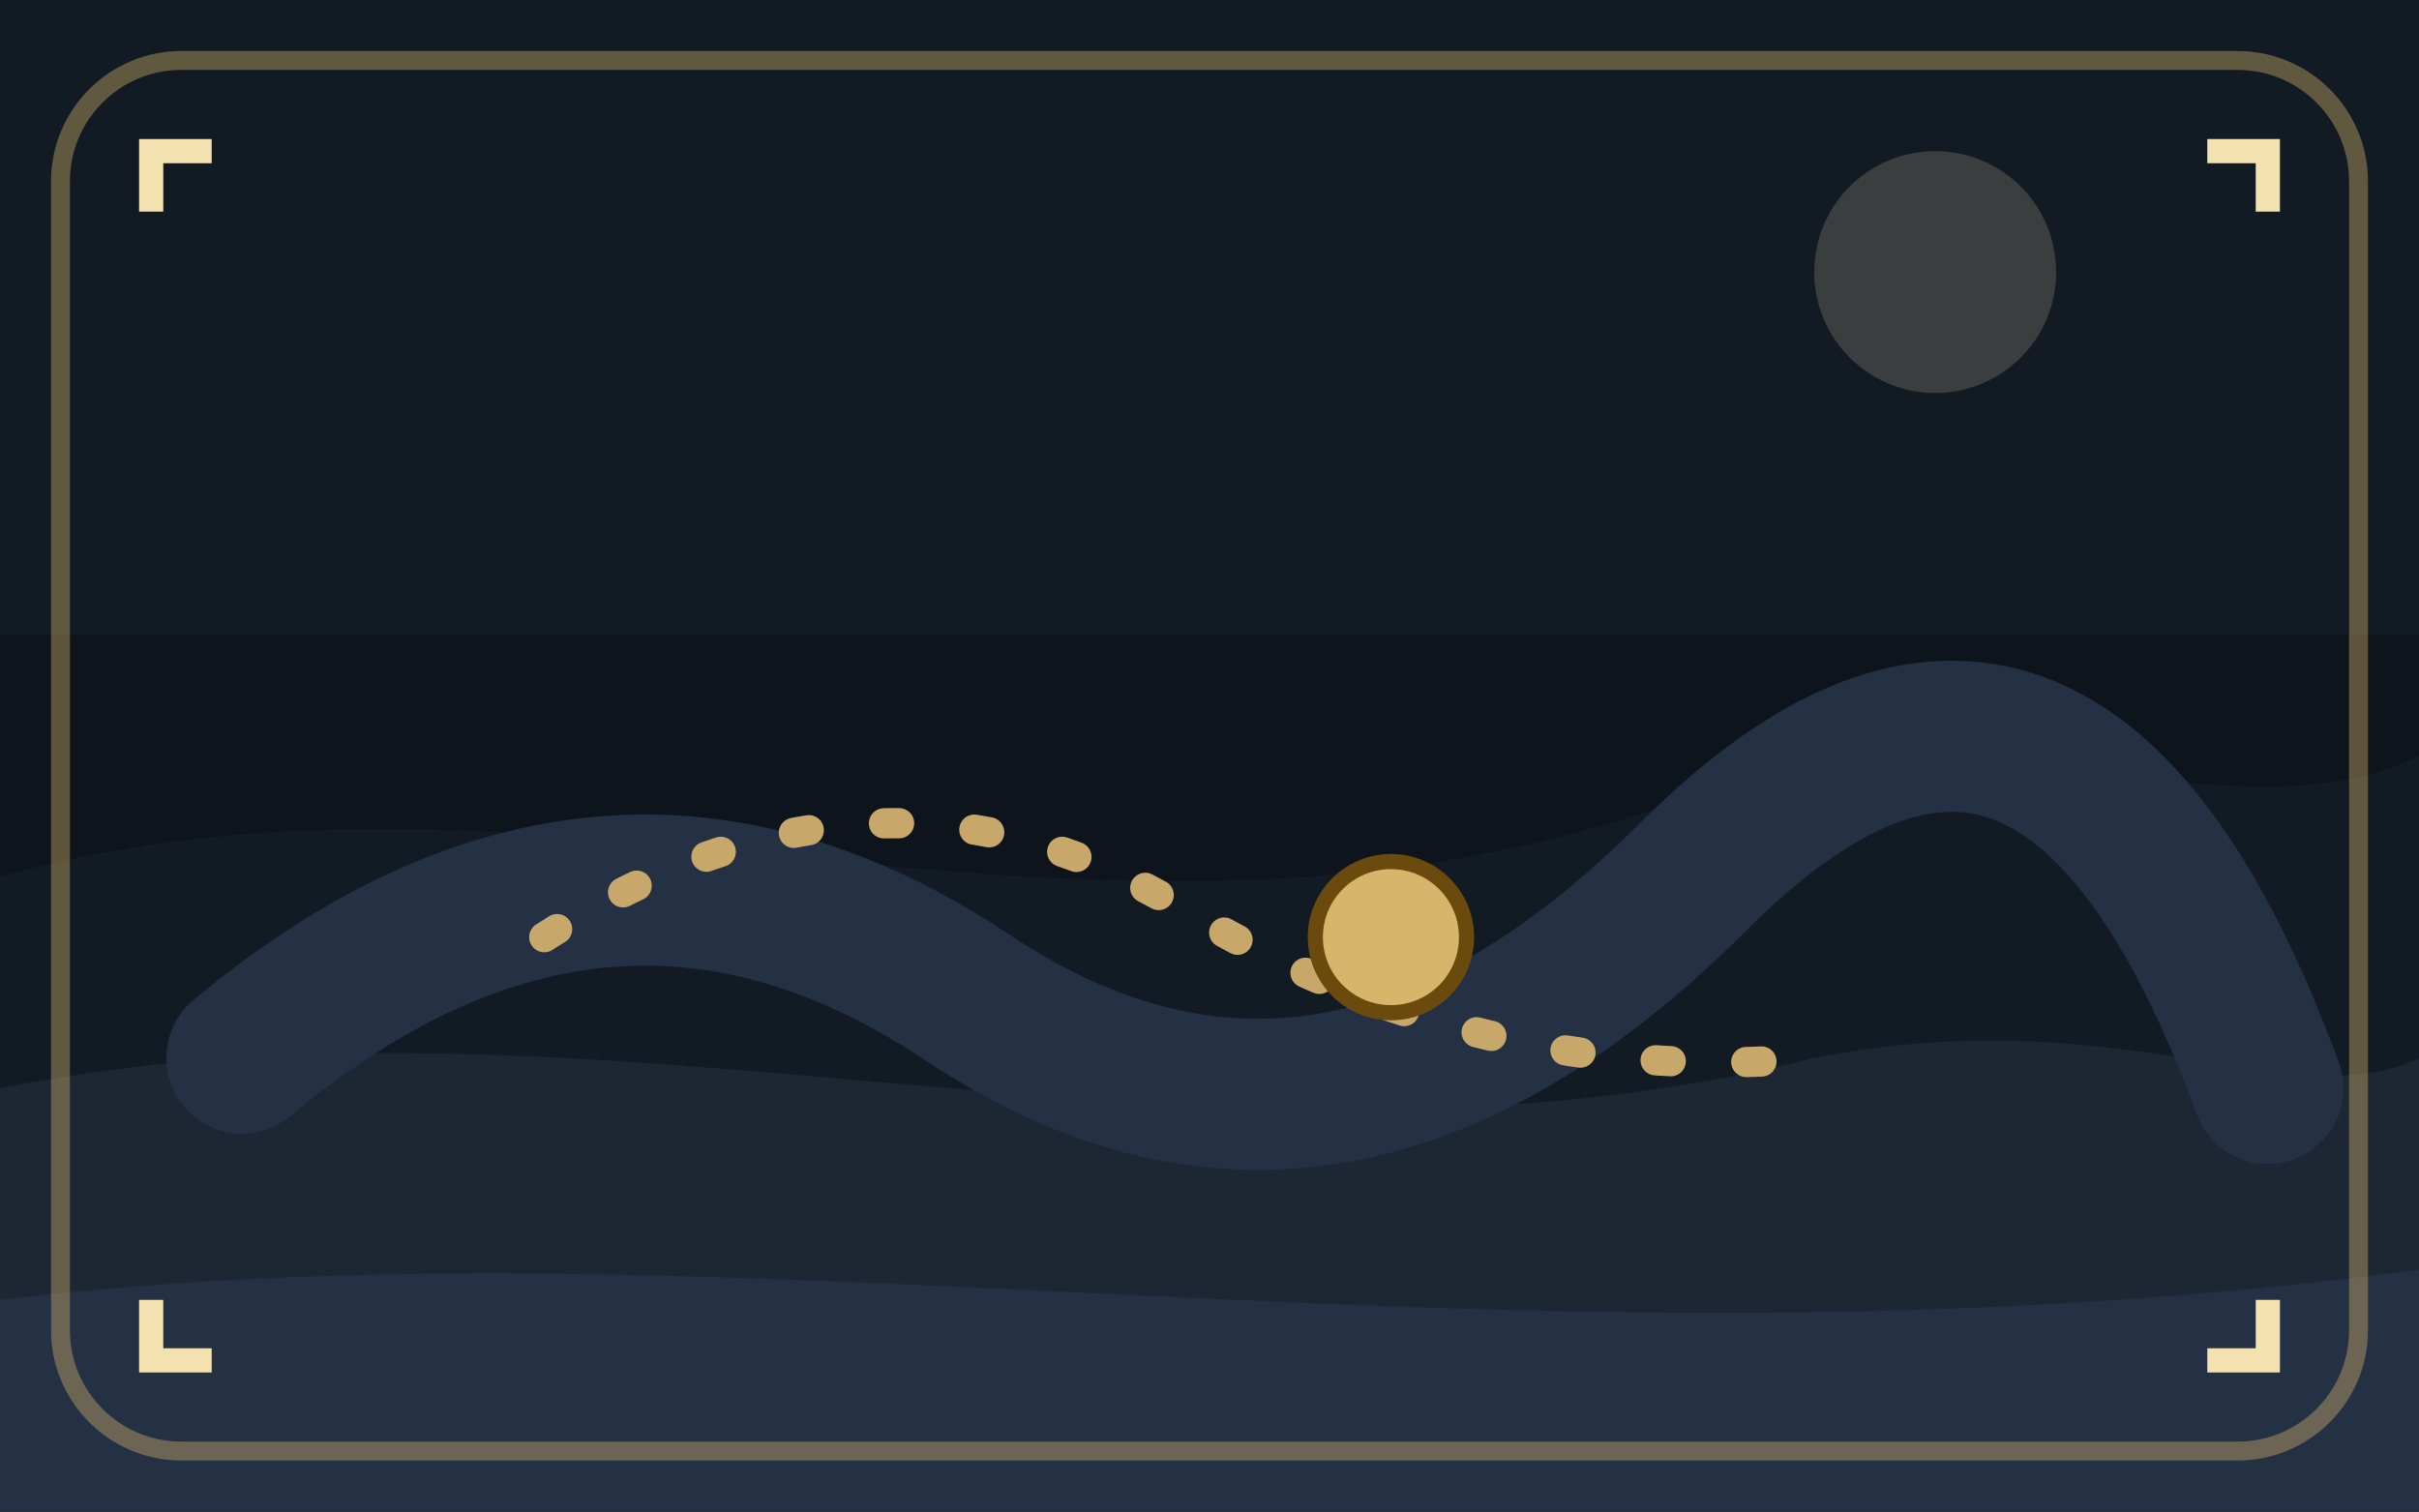
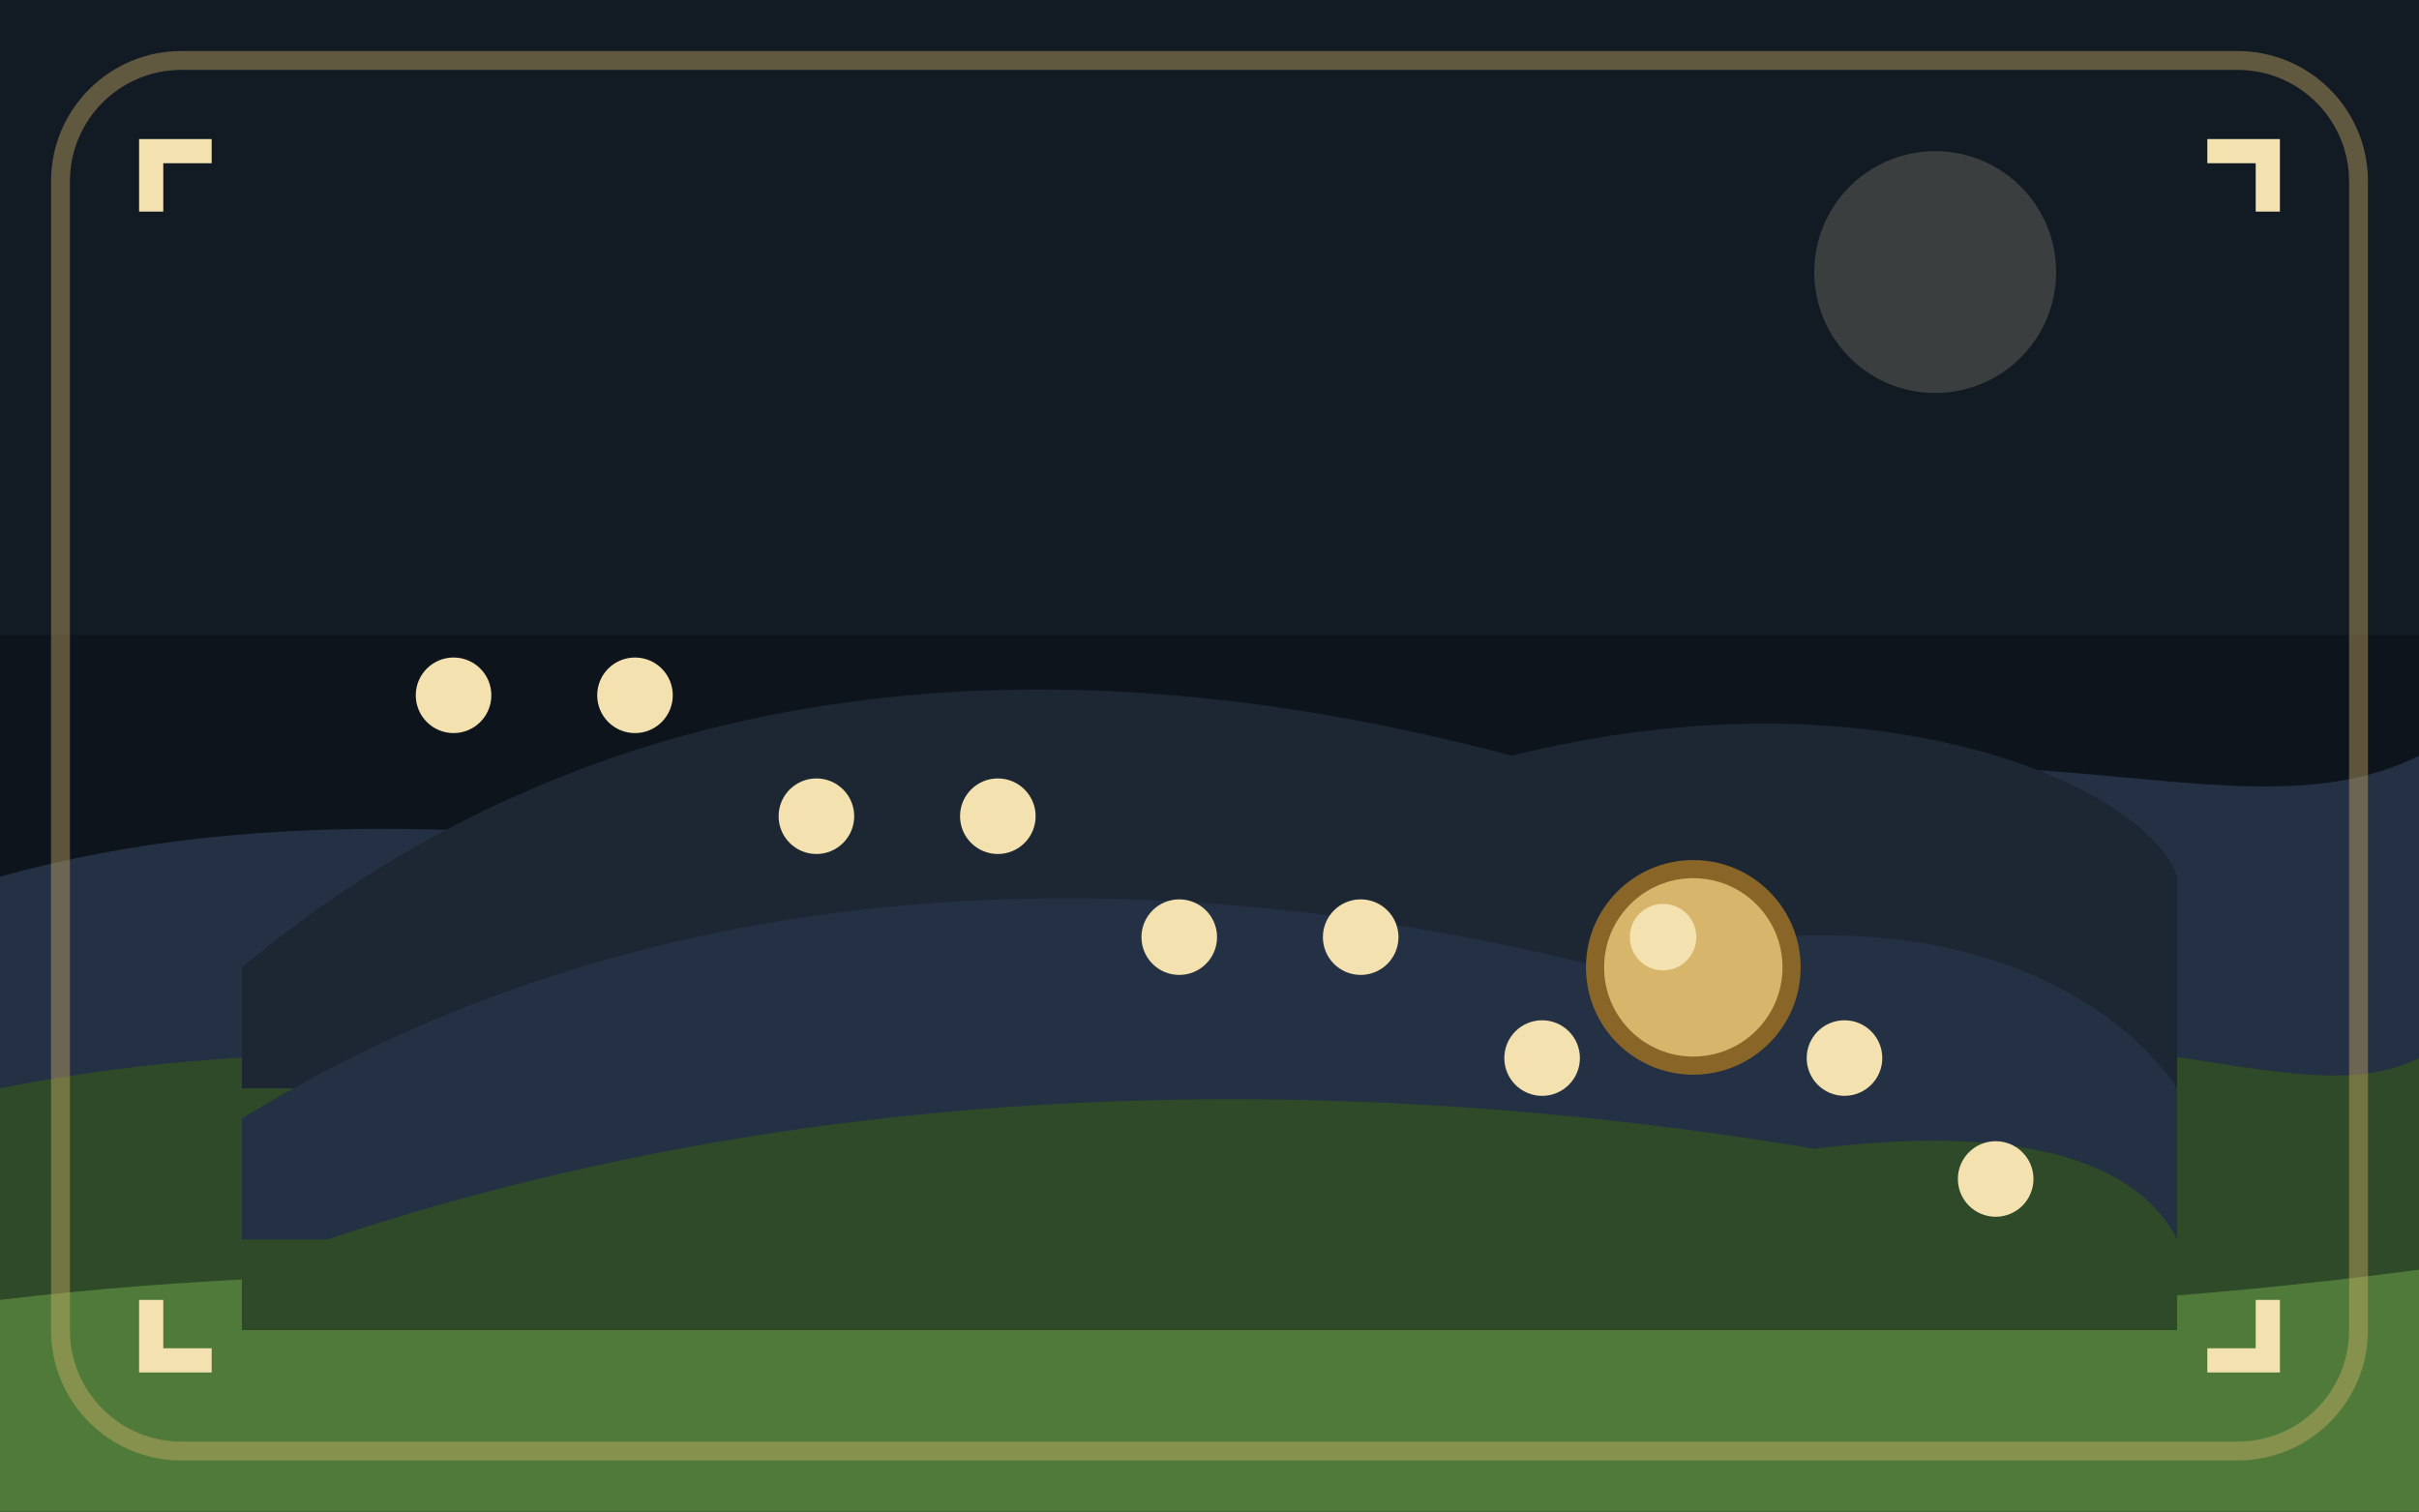
<svg xmlns="http://www.w3.org/2000/svg" viewBox="0 0 160 100">
  <rect width="160" height="100" fill="#0e141c" />
  <rect width="160" height="42" fill="#121a24" />
  <circle cx="128" cy="18" r="8" fill="#f3e2b0" opacity="0.18" />
-   <path d="M0 58 C36 48 70 66 108 54 C132 46 148 56 160 50 V100 H0 Z" fill="#121a24" />
-   <path d="M0 72 C40 64 80 80 120 70 C140 66 152 74 160 70 V100 H0 Z" fill="#1c2733" />
-   <path d="M0 86 C50 80 100 92 160 84 V100 H0 Z" fill="#243044" />
-   <path d="M16 70 Q40 50 64 66 T112 58 T150 72" fill="none" stroke="#243044" stroke-width="10" stroke-linecap="round" />
-   <path d="M36 62 Q58 48 78 60 T120 70" fill="none" stroke="#c8a86a" stroke-width="2" stroke-dasharray="1 5" stroke-linecap="round" />
-   <circle cx="92" cy="62" r="5" fill="#d7b56a" stroke="#6b4a0e" />
+   <path d="M0 58 C36 48 70 66 108 54 C132 46 148 56 160 50 V100 H0 Z" fill="#243044" />
+   <path d="M0 72 C40 64 80 80 120 70 C140 66 152 74 160 70 V100 H0 Z" fill="#2f4a28" />
+   <path d="M0 86 C50 80 100 92 160 84 V100 H0 Z" fill="#4f7a3a" />
+   <path d="M16 64 C40 44 70 42 100 50 C124 44 142 52 144 58 L144 72 L16 72 Z" fill="#1c2733" />
+   <path d="M16 74 C42 58 74 56 106 64 C128 58 140 66 144 72 L144 82 L16 82 Z" fill="#243044" />
+   <path d="M16 84 C48 72 84 70 120 76 C136 74 142 78 144 82 L144 88 L16 88 Z" fill="#2f4a28" />
+   <g fill="#f3e2b0">
+     <circle cx="30" cy="46" r="2.5" />
+     <circle cx="42" cy="46" r="2.5" />
+     <circle cx="54" cy="54" r="2.5" />
+     <circle cx="66" cy="54" r="2.5" />
+     <circle cx="78" cy="62" r="2.5" />
+     <circle cx="90" cy="62" r="2.5" />
+     <circle cx="102" cy="70" r="2.5" />
+     <circle cx="122" cy="70" r="2.5" />
+     <circle cx="132" cy="78" r="2.5" />
+   </g>
+   <circle cx="112" cy="64" r="6.5" fill="#d7b56a" stroke="#8a6528" stroke-width="1.2" />
+   <circle cx="110" cy="62" r="2.2" fill="#f3e2b0" />
  <rect x="4" y="4" width="152" height="92" rx="8" fill="none" stroke="#d7b56a" stroke-opacity="0.4" stroke-width="1.25" />
  <g fill="none" stroke="#f3e2b0" stroke-width="1.6" stroke-linecap="butt">
    <path d="M10 14 V10 H14" />
    <path d="M146 10 H150 V14" />
    <path d="M10 86 V90 H14" />
    <path d="M150 86 V90 H146" />
  </g>
</svg>
